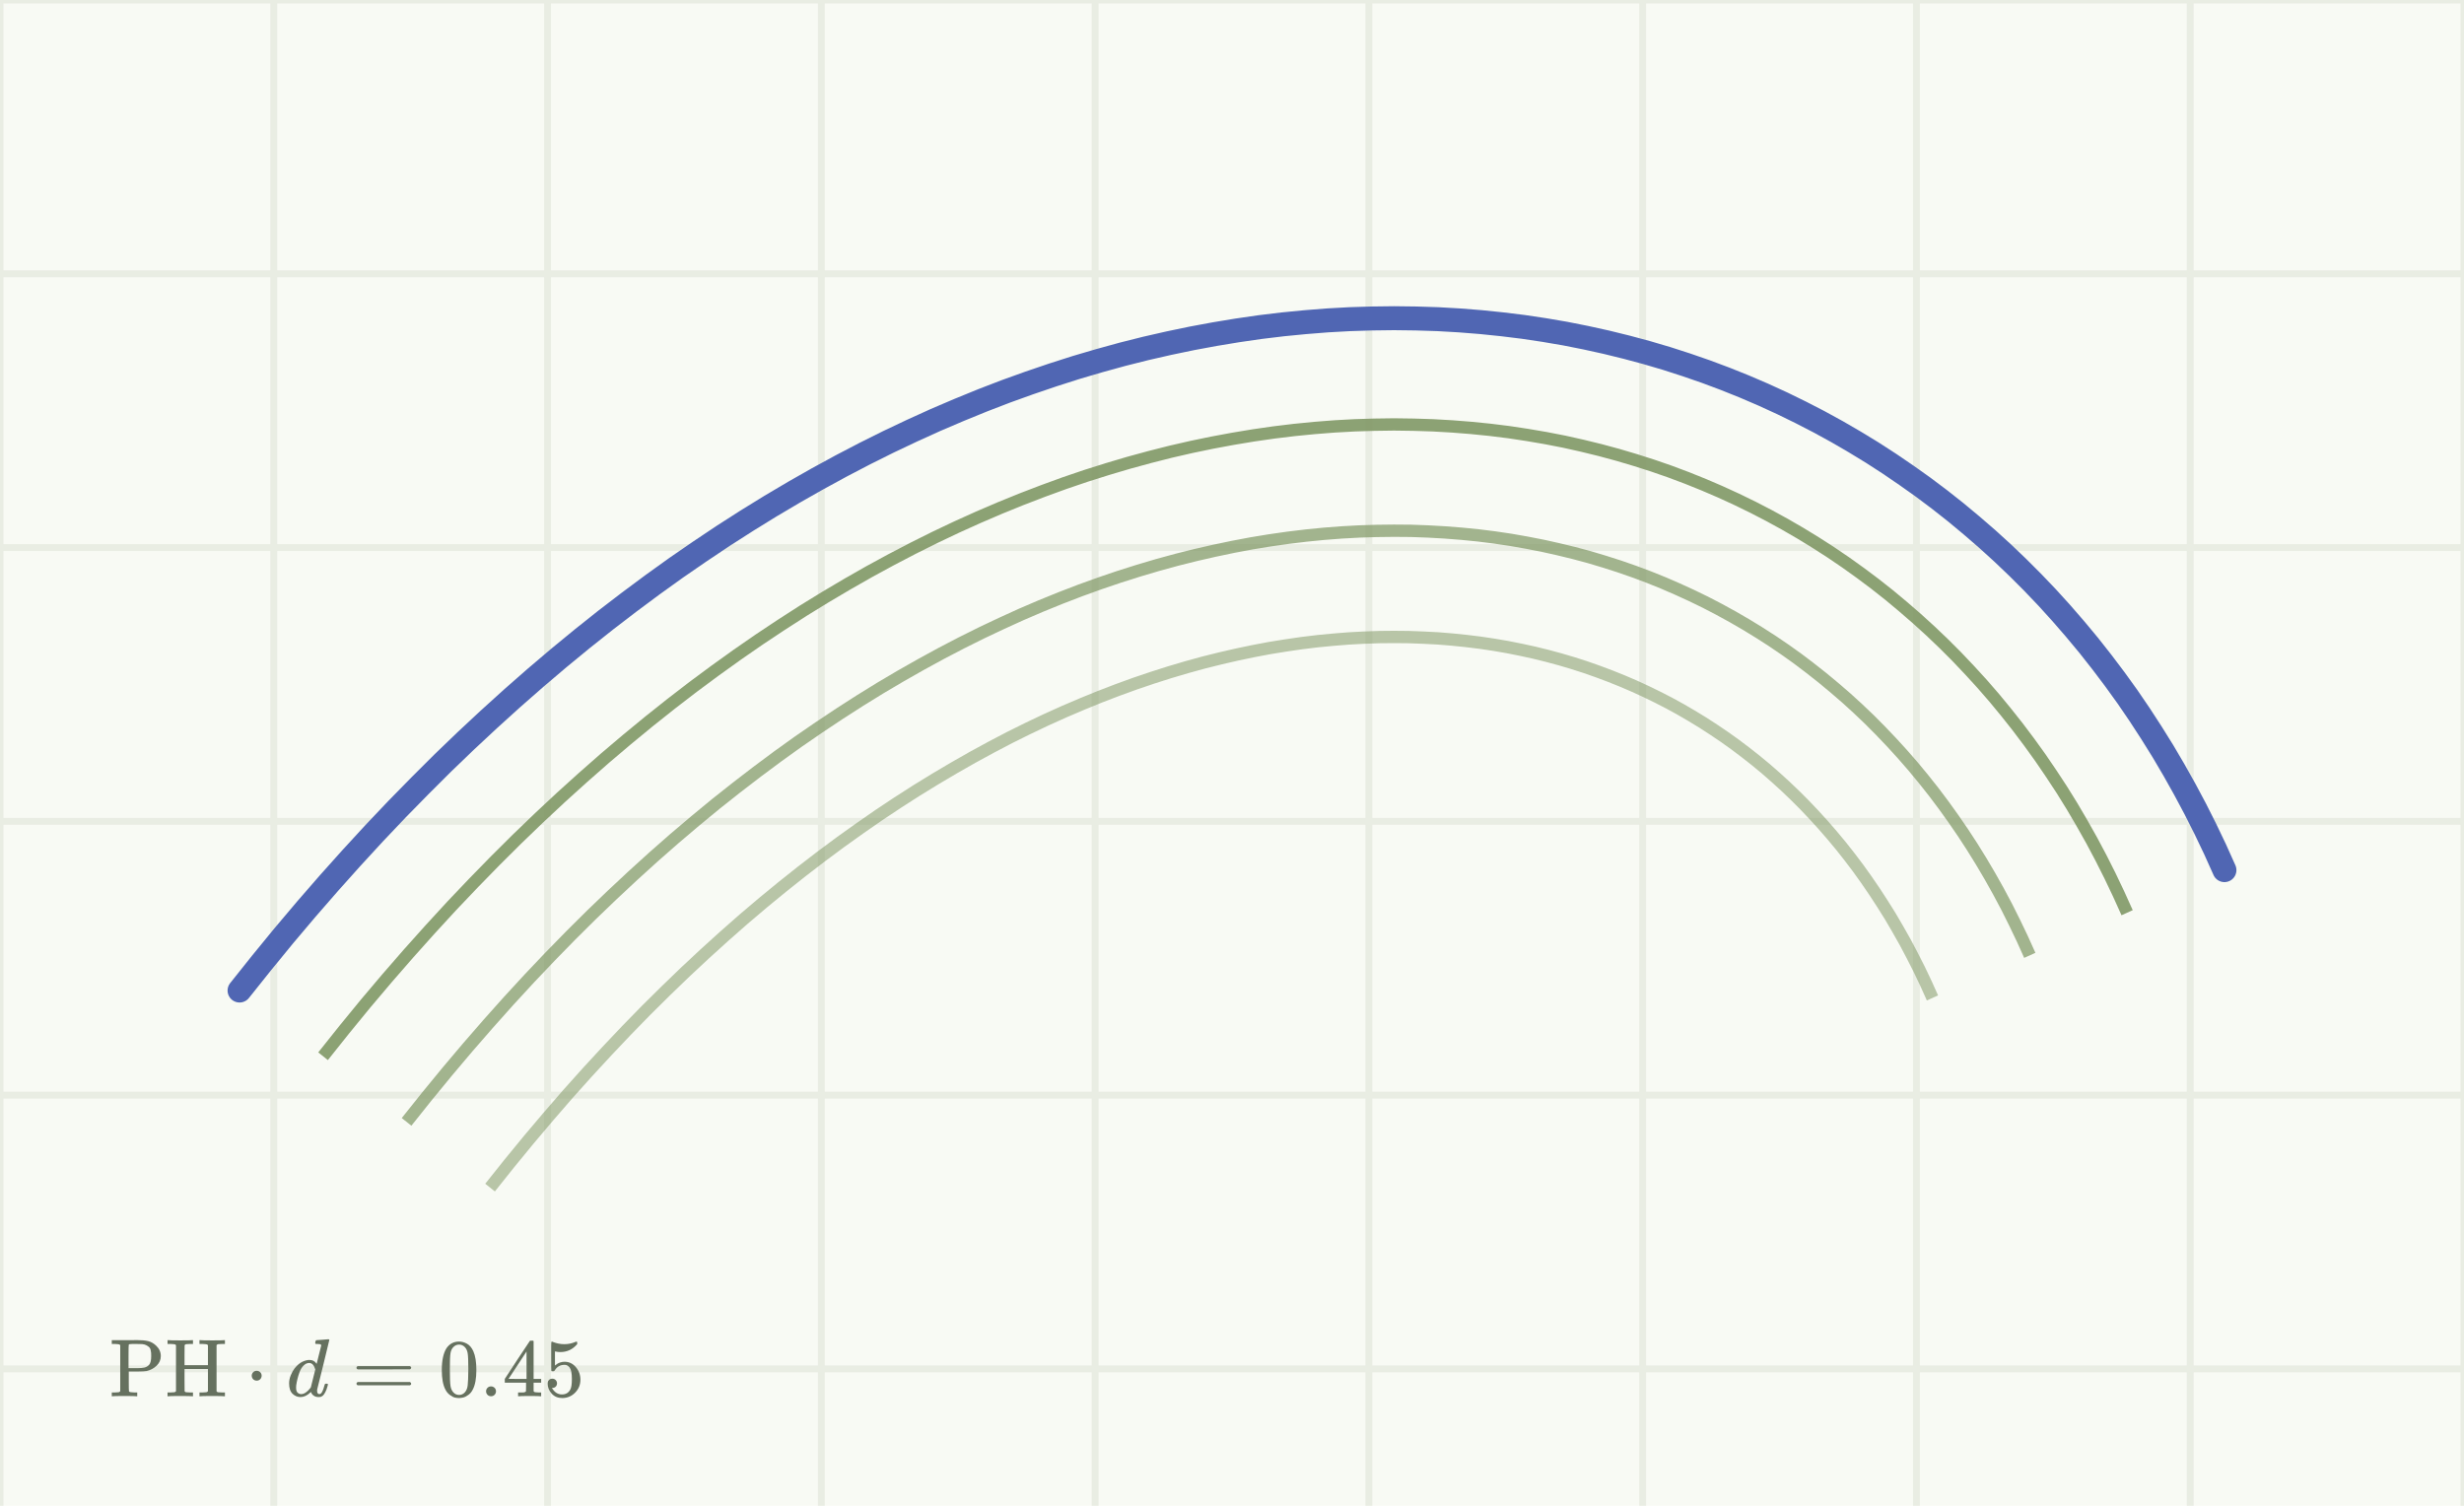
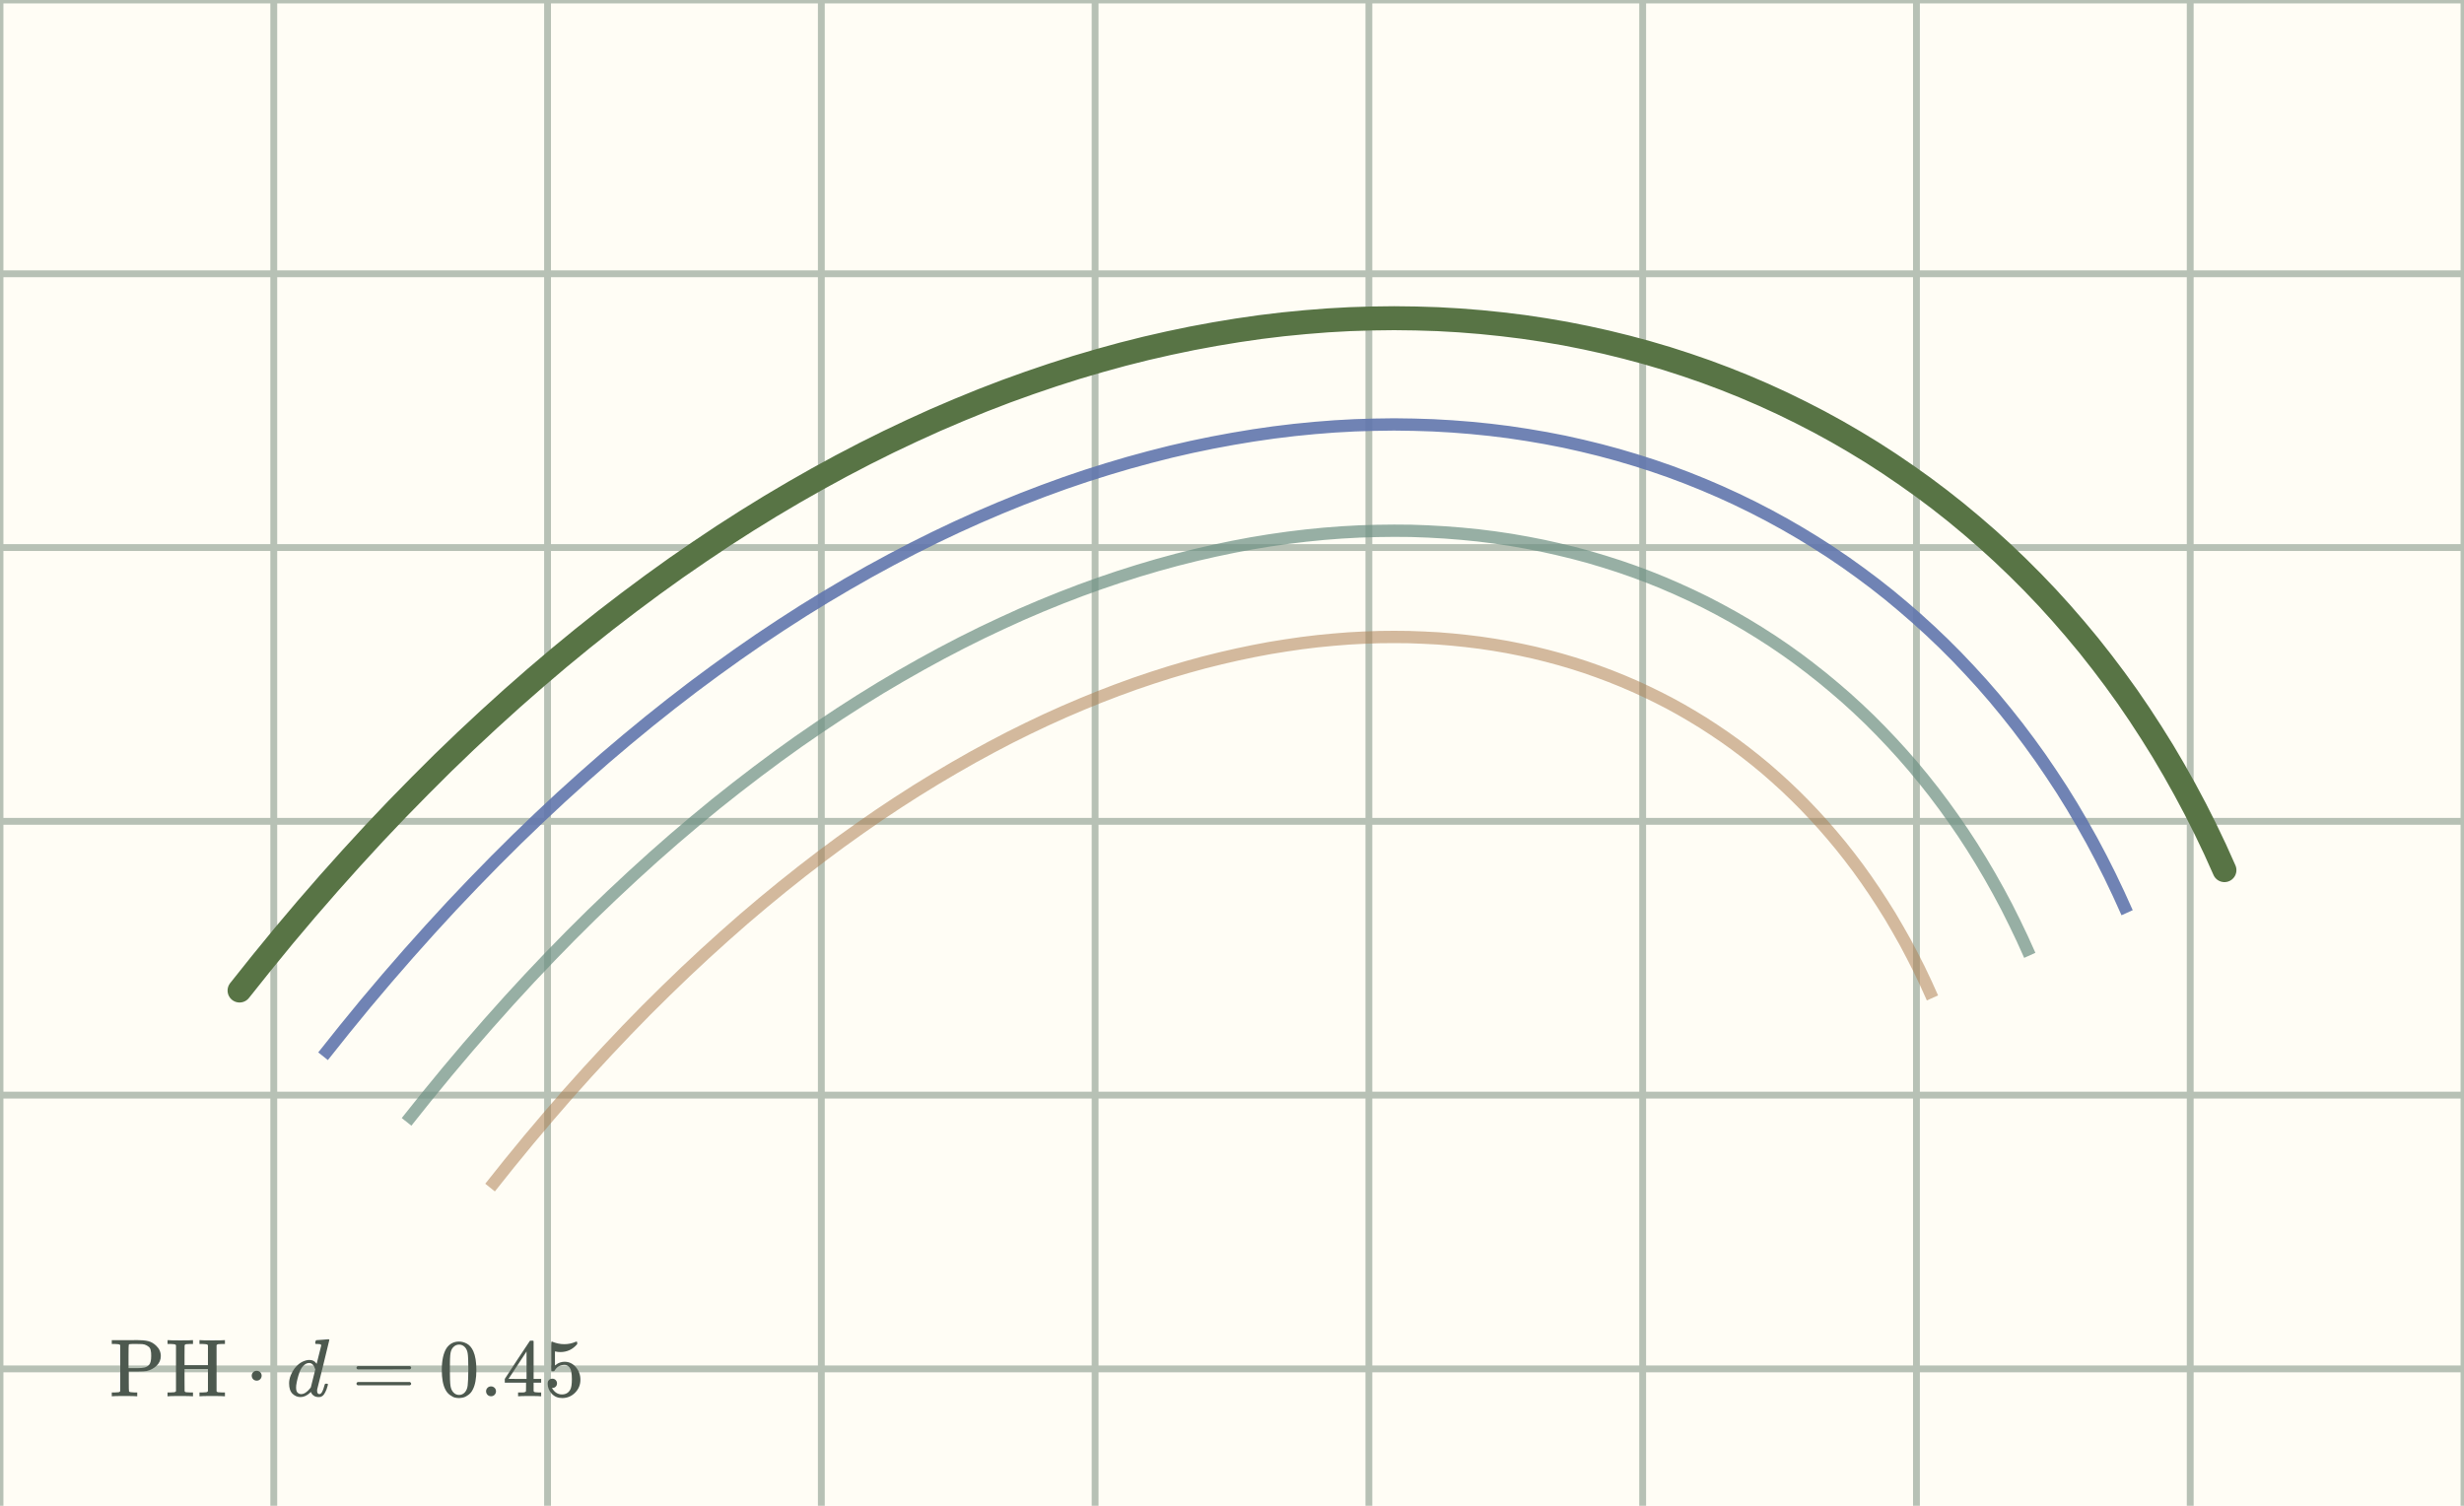
<svg xmlns="http://www.w3.org/2000/svg" viewBox="0 0 360 220" width="360" height="220">
-   <rect width="360" height="220" fill="#f8faf4" />
-   <path d="M0 0V220" stroke="#e9ede3" />
-   <path d="M40 0V220" stroke="#e9ede3" />
-   <path d="M80 0V220" stroke="#e9ede3" />
-   <path d="M120 0V220" stroke="#e9ede3" />
-   <path d="M160 0V220" stroke="#e9ede3" />
-   <path d="M200 0V220" stroke="#e9ede3" />
-   <path d="M240 0V220" stroke="#e9ede3" />
-   <path d="M280 0V220" stroke="#e9ede3" />
-   <path d="M320 0V220" stroke="#e9ede3" />
-   <path d="M360 0V220" stroke="#e9ede3" />
-   <path d="M0 0H360" stroke="#e9ede3" />
-   <path d="M0 40H360" stroke="#e9ede3" />
-   <path d="M0 80H360" stroke="#e9ede3" />
-   <path d="M0 120H360" stroke="#e9ede3" />
-   <path d="M0 160H360" stroke="#e9ede3" />
-   <path d="M0 200H360" stroke="#e9ede3" />
-   <path d="M47.20,154.32 L50.31,150.42 L53.42,146.62 L56.55,142.92 L59.70,139.30 L62.85,135.78 L66.01,132.34 L69.19,129.00 L72.37,125.74 L75.56,122.57 L78.76,119.49 L81.96,116.50 L85.17,113.60 L88.38,110.78 L91.60,108.05 L94.82,105.40 L98.04,102.84 L101.26,100.36 L104.49,97.97 L107.71,95.66 L110.93,93.43 L114.15,91.29 L117.37,89.22 L120.59,87.24 L123.80,85.34 L127.01,83.51 L130.21,81.77 L133.41,80.10 L136.60,78.51 L139.78,77.00 L142.95,75.57 L146.12,74.21 L149.27,72.93 L152.42,71.72 L155.55,70.58 L158.67,69.52 L161.78,68.54 L164.88,67.62 L167.96,66.78 L171.03,66.00 L174.08,65.30 L177.12,64.67 L180.14,64.11 L183.15,63.61 L186.14,63.18 L189.11,62.82 L192.06,62.53 L194.99,62.30 L197.91,62.14 L200.80,62.05 L203.67,62.01 L206.53,62.05 L209.36,62.14 L212.17,62.30 L214.95,62.52 L217.72,62.80 L220.46,63.14 L223.17,63.55 L225.86,64.01 L228.53,64.53 L231.17,65.12 L233.79,65.76 L236.38,66.46 L238.94,67.22 L241.48,68.03 L243.99,68.90 L246.47,69.83 L248.93,70.82 L251.35,71.86 L253.75,72.96 L256.11,74.11 L258.45,75.32 L260.75,76.58 L263.03,77.90 L265.27,79.27 L267.48,80.69 L269.66,82.17 L271.81,83.71 L273.92,85.29 L276.00,86.93 L278.04,88.63 L280.05,90.37 L282.03,92.17 L283.97,94.02 L285.87,95.92 L287.73,97.88 L289.56,99.88 L291.35,101.94 L293.09,104.05 L294.80,106.21 L296.47,108.43 L298.10,110.69 L299.68,113.01 L301.23,115.37 L302.73,117.79 L304.18,120.26 L305.60,122.78 L306.96,125.34 L308.28,127.96 L309.55,130.63 L310.78,133.35" fill="none" stroke="#819866" stroke-width="1.8" opacity="0.9" />
-   <path d="M59.40,163.91 L62.37,160.19 L65.35,156.56 L68.34,153.02 L71.34,149.57 L74.34,146.21 L77.35,142.94 L80.37,139.76 L83.39,136.67 L86.41,133.67 L89.44,130.76 L92.47,127.93 L95.49,125.19 L98.52,122.53 L101.55,119.96 L104.57,117.47 L107.60,115.07 L110.62,112.75 L113.63,110.51 L116.64,108.35 L119.65,106.28 L122.65,104.28 L125.64,102.36 L128.62,100.52 L131.60,98.76 L134.56,97.08 L137.51,95.47 L140.46,93.93 L143.39,92.47 L146.31,91.09 L149.21,89.77 L152.10,88.53 L154.98,87.36 L157.84,86.26 L160.69,85.23 L163.52,84.27 L166.33,83.38 L169.13,82.55 L171.91,81.79 L174.66,81.10 L177.41,80.47 L180.13,79.90 L182.83,79.39 L185.51,78.95 L188.17,78.57 L190.81,78.25 L193.42,77.99 L196.02,77.79 L198.59,77.65 L201.14,77.57 L203.67,77.54 L206.18,77.56 L208.66,77.65 L211.12,77.79 L213.55,77.98 L215.96,78.22 L218.35,78.52 L220.71,78.87 L223.05,79.28 L225.36,79.73 L227.65,80.24 L229.92,80.79 L232.16,81.39 L234.37,82.05 L236.56,82.75 L238.72,83.50 L240.86,84.30 L242.97,85.15 L245.05,86.05 L247.11,86.99 L249.15,87.98 L251.15,89.02 L253.14,90.11 L255.09,91.24 L257.02,92.42 L258.92,93.64 L260.79,94.91 L262.64,96.23 L264.45,97.60 L266.24,99.01 L268.00,100.47 L269.74,101.97 L271.44,103.52 L273.12,105.12 L274.76,106.77 L276.37,108.46 L277.96,110.20 L279.51,111.98 L281.03,113.82 L282.52,115.70 L283.97,117.63 L285.39,119.61 L286.78,121.63 L288.13,123.70 L289.45,125.83 L290.73,128.00 L291.97,130.21 L293.18,132.48 L294.34,134.80 L295.47,137.16 L296.56,139.58" fill="none" stroke="#819866" stroke-width="1.8" opacity="0.72" />
-   <path d="M71.60,173.51 L74.44,169.95 L77.28,166.49 L80.13,163.12 L82.98,159.83 L85.84,156.64 L88.70,153.54 L91.55,150.53 L94.41,147.60 L97.27,144.77 L100.12,142.02 L102.97,139.36 L105.82,136.78 L108.66,134.28 L111.50,131.87 L114.33,129.55 L117.16,127.30 L119.97,125.14 L122.78,123.05 L125.58,121.05 L128.36,119.12 L131.14,117.27 L133.90,115.50 L136.65,113.81 L139.39,112.19 L142.11,110.64 L144.81,109.17 L147.50,107.76 L150.18,106.43 L152.83,105.17 L155.47,103.98 L158.09,102.86 L160.69,101.80 L163.27,100.81 L165.83,99.88 L168.37,99.02 L170.88,98.22 L173.38,97.48 L175.85,96.80 L178.30,96.19 L180.73,95.63 L183.13,95.13 L185.51,94.68 L187.87,94.30 L190.20,93.96 L192.51,93.68 L194.79,93.46 L197.05,93.28 L199.28,93.16 L201.49,93.08 L203.67,93.06 L205.83,93.08 L207.96,93.16 L210.07,93.27 L212.16,93.44 L214.21,93.65 L216.25,93.90 L218.26,94.20 L220.24,94.54 L222.20,94.93 L224.13,95.35 L226.04,95.82 L227.93,96.33 L229.79,96.88 L231.63,97.47 L233.45,98.11 L235.24,98.78 L237.01,99.49 L238.76,100.24 L240.48,101.03 L242.18,101.86 L243.86,102.72 L245.52,103.63 L247.15,104.58 L248.76,105.56 L250.35,106.59 L251.92,107.65 L253.46,108.75 L254.99,109.90 L256.49,111.08 L257.97,112.30 L259.42,113.57 L260.85,114.87 L262.26,116.22 L263.65,117.61 L265.01,119.04 L266.35,120.51 L267.67,122.03 L268.96,123.58 L270.23,125.19 L271.47,126.83 L272.68,128.52 L273.87,130.26 L275.03,132.04 L276.17,133.86 L277.27,135.74 L278.35,137.65 L279.39,139.62 L280.41,141.63 L281.39,143.69 L282.34,145.80" fill="none" stroke="#819866" stroke-width="1.8" opacity="0.54" />
-   <path d="M35.00,144.72 L38.24,140.66 L41.49,136.69 L44.76,132.82 L48.05,129.04 L51.36,125.34 L54.67,121.74 L58.00,118.23 L61.35,114.81 L64.70,111.47 L68.07,108.23 L71.45,105.08 L74.84,102.01 L78.24,99.03 L81.64,96.14 L85.06,93.33 L88.48,90.61 L91.91,87.98 L95.34,85.43 L98.78,82.96 L102.22,80.59 L105.66,78.29 L109.11,76.08 L112.56,73.95 L116.01,71.91 L119.46,69.95 L122.91,68.07 L126.36,66.27 L129.81,64.55 L133.25,62.92 L136.69,61.36 L140.13,59.89 L143.56,58.49 L146.99,57.17 L150.41,55.94 L153.82,54.78 L157.23,53.69 L160.63,52.69 L164.01,51.76 L167.39,50.91 L170.76,50.14 L174.12,49.44 L177.46,48.82 L180.79,48.27 L184.10,47.79 L187.41,47.39 L190.69,47.07 L193.96,46.81 L197.22,46.63 L200.45,46.53 L203.67,46.49 L206.87,46.53 L210.05,46.63 L213.21,46.81 L216.35,47.06 L219.47,47.38 L222.56,47.76 L225.63,48.22 L228.68,48.74 L231.70,49.34 L234.69,50.00 L237.66,50.73 L240.60,51.52 L243.52,52.38 L246.40,53.31 L249.26,54.30 L252.09,55.36 L254.88,56.48 L257.65,57.67 L260.38,58.92 L263.08,60.24 L265.74,61.61 L268.37,63.05 L270.97,64.56 L273.53,66.12 L276.05,67.75 L278.53,69.44 L280.98,71.18 L283.39,72.99 L285.76,74.86 L288.08,76.79 L290.37,78.77 L292.62,80.82 L294.82,82.92 L296.98,85.08 L299.09,87.29 L301.16,89.57 L303.18,91.90 L305.16,94.28 L307.09,96.73 L308.97,99.22 L310.81,101.77 L312.59,104.38 L314.32,107.04 L316.01,109.75 L317.64,112.52 L319.22,115.34 L320.75,118.21 L322.22,121.13 L323.64,124.10 L325.00,127.13" fill="none" stroke="#5066b3" stroke-width="3.5" stroke-linecap="round" />
-   <svg x="16.00" y="195.67" width="69.42" height="9.31" viewBox="0 -694 5785 776" color="#66715f" overflow="visible">
+   <rect width="360" height="220" fill="#fffdf5" />
+   <path d="M0 0V220" stroke="#b7c1b5" />
+   <path d="M40 0V220" stroke="#b7c1b5" />
+   <path d="M80 0V220" stroke="#b7c1b5" />
+   <path d="M120 0V220" stroke="#b7c1b5" />
+   <path d="M160 0V220" stroke="#b7c1b5" />
+   <path d="M200 0V220" stroke="#b7c1b5" />
+   <path d="M240 0V220" stroke="#b7c1b5" />
+   <path d="M280 0V220" stroke="#b7c1b5" />
+   <path d="M320 0V220" stroke="#b7c1b5" />
+   <path d="M360 0V220" stroke="#b7c1b5" />
+   <path d="M0 0H360" stroke="#b7c1b5" />
+   <path d="M0 40H360" stroke="#b7c1b5" />
+   <path d="M0 80H360" stroke="#b7c1b5" />
+   <path d="M0 120H360" stroke="#b7c1b5" />
+   <path d="M0 160H360" stroke="#b7c1b5" />
+   <path d="M0 200H360" stroke="#b7c1b5" />
+   <path d="M47.20,154.32 L50.31,150.42 L53.42,146.62 L56.55,142.92 L59.70,139.30 L62.85,135.78 L66.01,132.34 L69.19,129.00 L72.37,125.74 L75.56,122.57 L78.76,119.49 L81.96,116.50 L85.17,113.60 L88.38,110.78 L91.60,108.05 L94.82,105.40 L98.04,102.84 L101.26,100.36 L104.49,97.97 L107.71,95.66 L110.93,93.43 L114.15,91.29 L117.37,89.22 L120.59,87.24 L123.80,85.34 L127.01,83.51 L130.21,81.77 L133.41,80.10 L136.60,78.51 L139.78,77.00 L142.95,75.57 L146.12,74.21 L149.27,72.93 L152.42,71.72 L155.55,70.58 L158.67,69.52 L161.78,68.54 L164.88,67.62 L167.96,66.78 L171.03,66.00 L174.08,65.30 L177.12,64.67 L180.14,64.11 L183.15,63.61 L186.14,63.18 L189.11,62.82 L192.06,62.53 L194.99,62.30 L197.91,62.14 L200.80,62.05 L203.67,62.01 L206.53,62.05 L209.36,62.14 L212.17,62.30 L214.95,62.52 L217.72,62.80 L220.46,63.14 L223.17,63.55 L225.86,64.01 L228.53,64.53 L231.17,65.12 L233.79,65.76 L236.38,66.46 L238.94,67.22 L241.48,68.03 L243.99,68.90 L246.47,69.83 L248.93,70.82 L251.35,71.86 L253.75,72.96 L256.11,74.11 L258.45,75.32 L260.75,76.58 L263.03,77.90 L265.27,79.27 L267.48,80.69 L269.66,82.17 L271.81,83.71 L273.92,85.29 L276.00,86.93 L278.04,88.63 L280.05,90.37 L282.03,92.17 L283.97,94.02 L285.87,95.92 L287.73,97.88 L289.56,99.88 L291.35,101.94 L293.09,104.05 L294.80,106.21 L296.47,108.43 L298.10,110.69 L299.68,113.01 L301.23,115.37 L302.73,117.79 L304.18,120.26 L305.60,122.78 L306.96,125.34 L308.28,127.96 L309.55,130.63 L310.78,133.35" fill="none" stroke="#6175ad" stroke-width="1.8" opacity="0.9" />
+   <path d="M59.40,163.91 L62.37,160.19 L65.35,156.56 L68.34,153.02 L71.34,149.57 L74.34,146.21 L77.35,142.94 L80.37,139.76 L83.39,136.67 L86.41,133.67 L89.44,130.76 L92.47,127.93 L95.49,125.19 L98.52,122.53 L101.55,119.96 L104.57,117.47 L107.60,115.07 L110.62,112.75 L113.63,110.51 L116.64,108.35 L119.65,106.28 L122.65,104.28 L125.64,102.36 L128.62,100.52 L131.60,98.76 L134.56,97.08 L137.51,95.47 L140.46,93.93 L143.39,92.47 L146.31,91.09 L149.21,89.77 L152.10,88.53 L154.98,87.36 L157.84,86.26 L160.69,85.23 L163.52,84.27 L166.33,83.38 L169.13,82.55 L171.91,81.79 L174.66,81.10 L177.41,80.47 L180.13,79.90 L182.83,79.39 L185.51,78.95 L188.17,78.57 L190.81,78.25 L193.42,77.99 L196.02,77.79 L198.59,77.65 L201.14,77.57 L203.67,77.54 L206.18,77.56 L208.66,77.65 L211.12,77.79 L213.55,77.98 L215.96,78.22 L218.35,78.52 L220.71,78.87 L223.05,79.28 L225.36,79.73 L227.65,80.24 L229.92,80.79 L232.16,81.39 L234.37,82.05 L236.56,82.75 L238.72,83.50 L240.86,84.30 L242.97,85.15 L245.05,86.05 L247.11,86.99 L249.15,87.98 L251.15,89.02 L253.14,90.11 L255.09,91.24 L257.02,92.42 L258.92,93.64 L260.79,94.91 L262.64,96.23 L264.45,97.60 L266.24,99.01 L268.00,100.47 L269.74,101.97 L271.44,103.52 L273.12,105.12 L274.76,106.77 L276.37,108.46 L277.96,110.20 L279.51,111.98 L281.03,113.82 L282.52,115.70 L283.97,117.63 L285.39,119.61 L286.78,121.63 L288.13,123.70 L289.45,125.83 L290.73,128.00 L291.97,130.21 L293.18,132.48 L294.34,134.80 L295.47,137.16 L296.56,139.58" fill="none" stroke="#6f9285" stroke-width="1.8" opacity="0.72" />
+   <path d="M71.60,173.51 L74.44,169.95 L77.28,166.49 L80.13,163.12 L82.98,159.83 L85.84,156.64 L88.70,153.54 L91.55,150.53 L94.41,147.60 L97.27,144.77 L100.12,142.02 L102.97,139.36 L105.82,136.78 L108.66,134.28 L111.50,131.87 L114.33,129.55 L117.16,127.30 L119.97,125.14 L122.78,123.05 L125.58,121.05 L128.36,119.12 L131.14,117.27 L133.90,115.50 L136.65,113.81 L139.39,112.19 L142.11,110.64 L144.81,109.17 L147.50,107.76 L150.18,106.43 L152.83,105.17 L155.47,103.98 L158.09,102.86 L160.69,101.80 L163.27,100.81 L165.83,99.88 L168.37,99.02 L170.88,98.22 L173.38,97.48 L175.85,96.80 L178.30,96.19 L180.73,95.63 L183.13,95.13 L185.51,94.68 L187.87,94.30 L190.20,93.96 L192.51,93.68 L194.79,93.46 L197.05,93.28 L199.28,93.16 L201.49,93.08 L203.67,93.06 L205.83,93.08 L207.96,93.16 L210.07,93.27 L212.16,93.44 L214.21,93.65 L216.25,93.90 L218.26,94.20 L220.24,94.54 L222.20,94.93 L224.13,95.35 L226.04,95.82 L227.93,96.33 L229.79,96.88 L231.63,97.47 L233.45,98.11 L235.24,98.78 L237.01,99.49 L238.76,100.24 L240.48,101.03 L242.18,101.86 L243.86,102.72 L245.52,103.63 L247.15,104.58 L248.76,105.56 L250.35,106.59 L251.92,107.65 L253.46,108.75 L254.99,109.90 L256.49,111.08 L257.97,112.30 L259.42,113.57 L260.85,114.87 L262.26,116.22 L263.65,117.61 L265.01,119.04 L266.35,120.51 L267.67,122.03 L268.96,123.58 L270.23,125.19 L271.47,126.83 L272.68,128.52 L273.87,130.26 L275.03,132.04 L276.17,133.86 L277.27,135.74 L278.35,137.65 L279.39,139.62 L280.41,141.63 L281.39,143.69 L282.34,145.80" fill="none" stroke="#ad8054" stroke-width="1.8" opacity="0.54" />
+   <path d="M35.00,144.72 L38.24,140.66 L41.49,136.69 L44.76,132.82 L48.05,129.04 L51.36,125.34 L54.67,121.74 L58.00,118.23 L61.35,114.81 L64.70,111.47 L68.07,108.23 L71.45,105.08 L74.84,102.01 L78.24,99.03 L81.64,96.14 L85.06,93.33 L88.48,90.61 L91.91,87.98 L95.34,85.43 L98.78,82.96 L102.22,80.59 L105.66,78.29 L109.11,76.08 L112.56,73.95 L116.01,71.91 L119.46,69.95 L122.91,68.07 L126.36,66.27 L129.81,64.55 L133.25,62.92 L136.69,61.36 L140.13,59.89 L143.56,58.49 L146.99,57.17 L150.41,55.94 L153.82,54.78 L157.23,53.69 L160.63,52.69 L164.01,51.76 L167.39,50.91 L170.76,50.14 L174.12,49.44 L177.46,48.82 L180.79,48.27 L184.10,47.79 L187.41,47.39 L190.69,47.07 L193.96,46.81 L197.22,46.63 L200.45,46.53 L203.67,46.49 L206.87,46.53 L210.05,46.63 L213.21,46.81 L216.35,47.06 L219.47,47.38 L222.56,47.76 L225.63,48.22 L228.68,48.74 L231.70,49.34 L234.69,50.00 L237.66,50.73 L240.60,51.52 L243.52,52.38 L246.40,53.31 L249.26,54.30 L252.09,55.36 L254.88,56.48 L257.65,57.67 L260.38,58.92 L263.08,60.24 L265.74,61.61 L268.37,63.05 L270.97,64.56 L273.53,66.12 L276.05,67.75 L278.53,69.44 L280.98,71.18 L283.39,72.99 L285.76,74.86 L288.08,76.79 L290.37,78.77 L292.62,80.82 L294.82,82.92 L296.98,85.08 L299.09,87.29 L301.16,89.57 L303.18,91.90 L305.16,94.28 L307.09,96.73 L308.97,99.22 L310.81,101.77 L312.59,104.38 L314.32,107.04 L316.01,109.75 L317.64,112.52 L319.22,115.34 L320.75,118.21 L322.22,121.13 L323.64,124.10 L325.00,127.13" fill="none" stroke="#587445" stroke-width="3.5" stroke-linecap="round" />
+   <svg x="16.00" y="195.67" width="69.42" height="9.31" viewBox="0 -694 5785 776" color="#4d594f" overflow="visible">
    <g stroke="currentColor" fill="currentColor" stroke-width="0" transform="scale(1,-1)">
      <g>
        <g>
          <path d="M130 622Q123 629 119 631T103 634T60 637H27V683H214Q237 683 276 683T331 684Q419 684 471 671T567 616Q624 563 624 489Q624 421 573 372T451 307Q429 302 328 301H234V181Q234 62 237 58Q245 47 304 46H337V0H326Q305 3 182 3Q47 3 38 0H27V46H60Q102 47 111 49T130 61V622ZM507 488Q507 514 506 528T500 564T483 597T450 620T397 635Q385 637 307 637H286Q237 637 234 628Q231 624 231 483V342H302H339Q390 342 423 349T481 382Q507 411 507 488Z" />
          <path d="M128 622Q121 629 117 631T101 634T58 637H25V683H36Q57 680 180 680Q315 680 324 683H335V637H302Q262 636 251 634T233 622L232 500V378H517V622Q510 629 506 631T490 634T447 637H414V683H425Q446 680 569 680Q704 680 713 683H724V637H691Q651 636 640 634T622 622V61Q628 51 639 49T691 46H724V0H713Q692 3 569 3Q434 3 425 0H414V46H447Q489 47 498 49T517 61V332H232V197L233 61Q239 51 250 49T302 46H335V0H324Q303 3 180 3Q45 3 36 0H25V46H58Q100 47 109 49T128 61V622Z" transform="translate(681,0)" />
        </g>
        <g transform="translate(1653.2,0)">
          <path d="M78 250Q78 274 95 292T138 310Q162 310 180 294T199 251Q199 226 182 208T139 190T96 207T78 250Z" />
        </g>
        <g transform="translate(2153.4,0)">
          <path d="M366 683Q367 683 438 688T511 694Q523 694 523 686Q523 679 450 384T375 83T374 68Q374 26 402 26Q411 27 422 35Q443 55 463 131Q469 151 473 152Q475 153 483 153H487H491Q506 153 506 145Q506 140 503 129Q490 79 473 48T445 8T417 -8Q409 -10 393 -10Q359 -10 336 5T306 36L300 51Q299 52 296 50Q294 48 292 46Q233 -10 172 -10Q117 -10 75 30T33 157Q33 205 53 255T101 341Q148 398 195 420T280 442Q336 442 364 400Q369 394 369 396Q370 400 396 505T424 616Q424 629 417 632T378 637H357Q351 643 351 645T353 664Q358 683 366 683ZM352 326Q329 405 277 405Q242 405 210 374T160 293Q131 214 119 129Q119 126 119 118T118 106Q118 61 136 44T179 26Q233 26 290 98L298 109L352 326Z" />
        </g>
        <g transform="translate(2951.2,0)">
          <path d="M56 347Q56 360 70 367H707Q722 359 722 347Q722 336 708 328L390 327H72Q56 332 56 347ZM56 153Q56 168 72 173H708Q722 163 722 153Q722 140 707 133H70Q56 140 56 153Z" />
        </g>
        <g transform="translate(4007,0)">
          <path d="M96 585Q152 666 249 666Q297 666 345 640T423 548Q460 465 460 320Q460 165 417 83Q397 41 362 16T301 -15T250 -22Q224 -22 198 -16T137 16T82 83Q39 165 39 320Q39 494 96 585ZM321 597Q291 629 250 629Q208 629 178 597Q153 571 145 525T137 333Q137 175 145 125T181 46Q209 16 250 16Q290 16 318 46Q347 76 354 130T362 333Q362 478 354 524T321 597Z" />
          <path d="M78 60Q78 84 95 102T138 120Q162 120 180 104T199 61Q199 36 182 18T139 0T96 17T78 60Z" transform="translate(500,0)" />
          <path d="M462 0Q444 3 333 3Q217 3 199 0H190V46H221Q241 46 248 46T265 48T279 53T286 61Q287 63 287 115V165H28V211L179 442Q332 674 334 675Q336 677 355 677H373L379 671V211H471V165H379V114Q379 73 379 66T385 54Q393 47 442 46H471V0H462ZM293 211V545L74 212L183 211H293Z" transform="translate(778,0)" />
          <path d="M164 157Q164 133 148 117T109 101H102Q148 22 224 22Q294 22 326 82Q345 115 345 210Q345 313 318 349Q292 382 260 382H254Q176 382 136 314Q132 307 129 306T114 304Q97 304 95 310Q93 314 93 485V614Q93 664 98 664Q100 666 102 666Q103 666 123 658T178 642T253 634Q324 634 389 662Q397 666 402 666Q410 666 410 648V635Q328 538 205 538Q174 538 149 544L139 546V374Q158 388 169 396T205 412T256 420Q337 420 393 355T449 201Q449 109 385 44T229 -22Q148 -22 99 32T50 154Q50 178 61 192T84 210T107 214Q132 214 148 197T164 157Z" transform="translate(1278,0)" />
        </g>
      </g>
    </g>
  </svg>
</svg>
